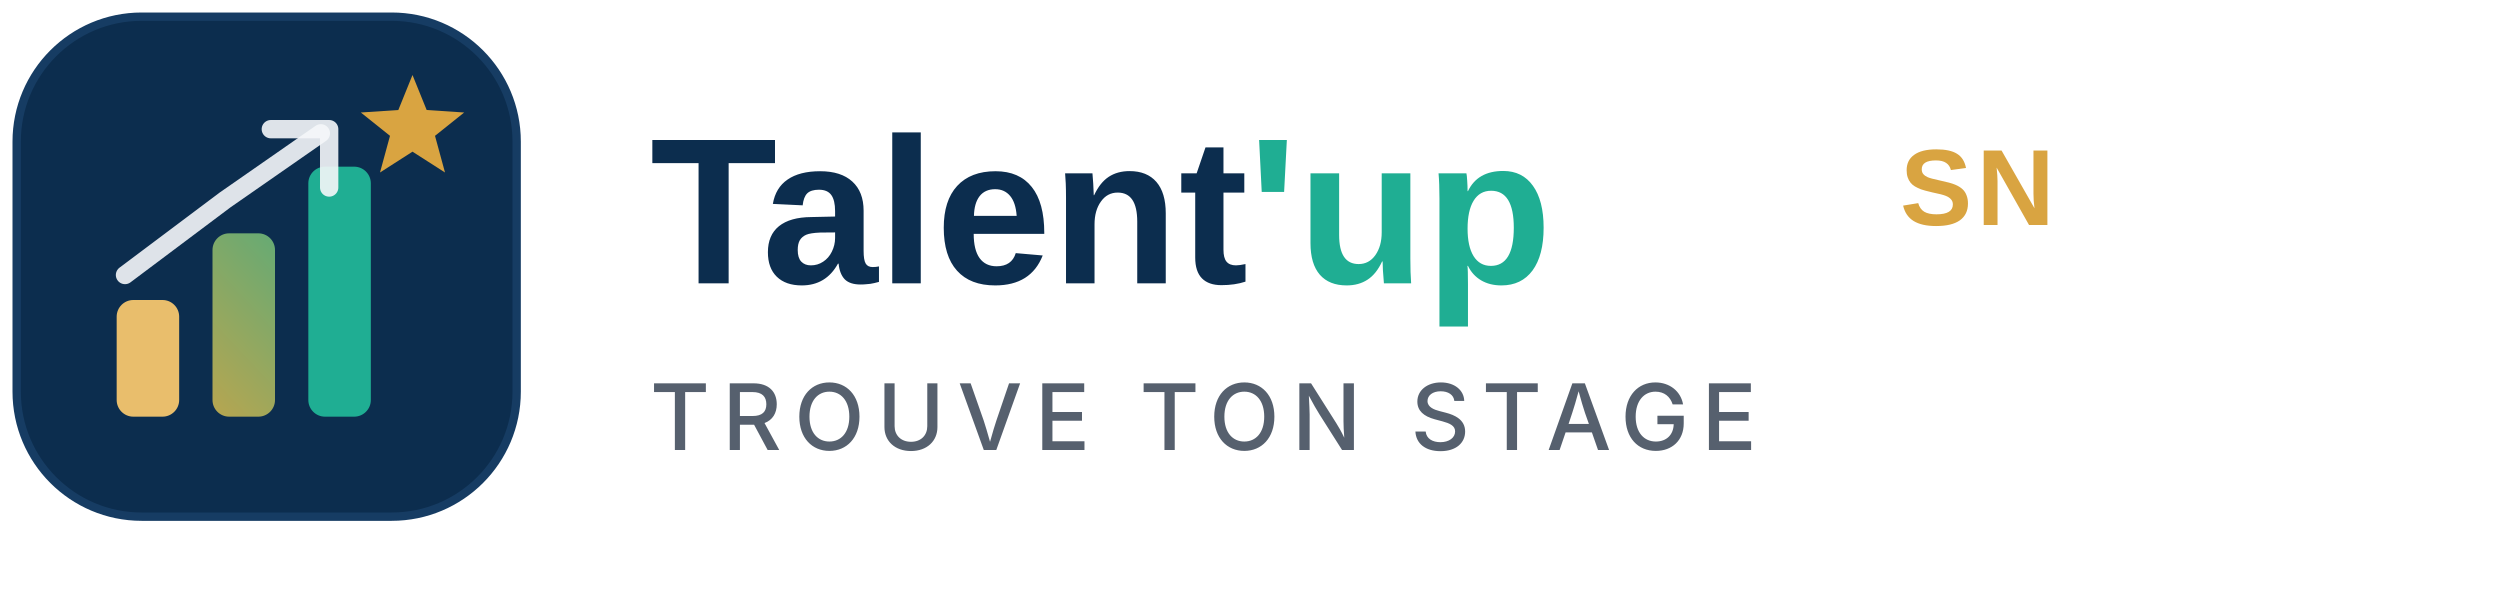
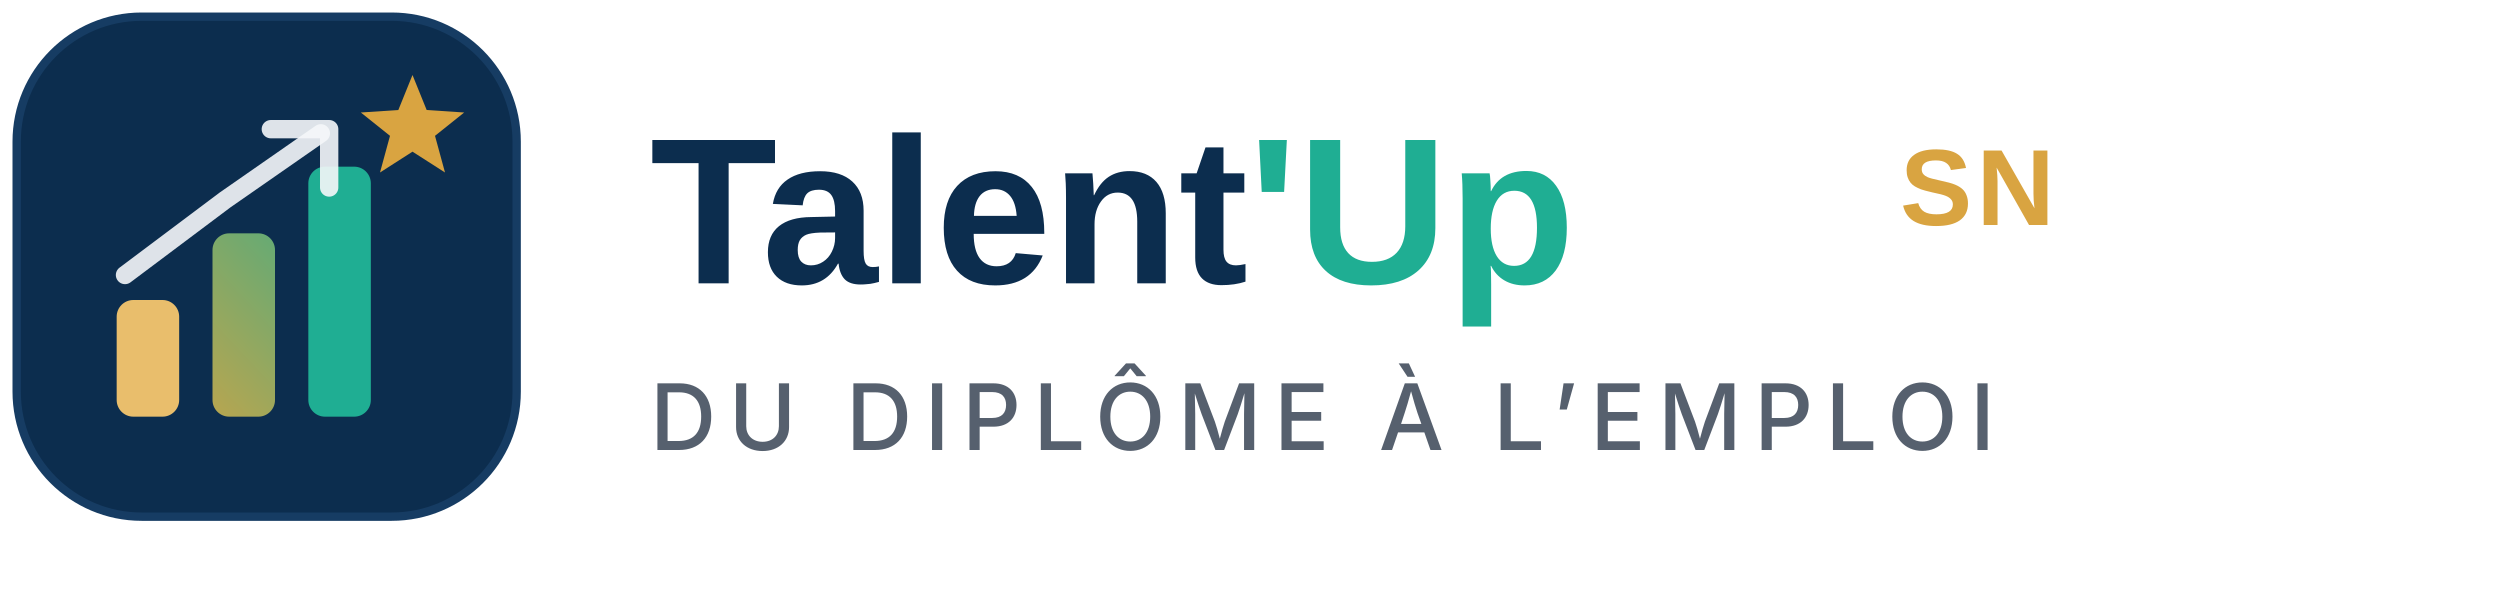
- <svg xmlns="http://www.w3.org/2000/svg" width="300" height="72" viewBox="0 0 300 72" role="img" aria-label="Talent'up SN">
+ <svg xmlns="http://www.w3.org/2000/svg" width="300" height="72" viewBox="0 0 300 72" role="img" aria-label="Talent'Up SN">
  <defs>
    <linearGradient id="tuGradFull" x1="12" y1="48" x2="46" y2="16" gradientUnits="userSpaceOnUse">
      <stop offset="0" stop-color="#D9A441" />
      <stop offset="1" stop-color="#1FAE93" />
    </linearGradient>
  </defs>
  <rect x="2" y="2" width="60" height="60" rx="15" fill="#0C2D4E" />
  <rect x="2" y="2" width="60" height="60" rx="15" fill="none" stroke="#163C63" stroke-width="1" />
  <rect x="14" y="36" width="7.5" height="14" rx="2" fill="#E9BE6C" />
  <rect x="25.5" y="28" width="7.5" height="22" rx="2" fill="url(#tuGradFull)" />
  <rect x="37" y="20" width="7.5" height="30" rx="2" fill="#1FAE93" />
  <path d="M15 33 L27 24 L38.5 16" fill="none" stroke="#F5F7FA" stroke-width="2.2" stroke-linecap="round" stroke-linejoin="round" opacity="0.9" />
  <path d="M32.5 15.5 L39.5 15.5 L39.5 22.5" fill="none" stroke="#F5F7FA" stroke-width="2.2" stroke-linecap="round" stroke-linejoin="round" opacity="0.9" />
  <path d="M49.5 9 L51.2 13.2 L55.7 13.5 L52.2 16.3 L53.4 20.7 L49.5 18.2 L45.6 20.7 L46.8 16.3 L43.3 13.5 L47.8 13.2 Z" fill="#D9A441" />
-   <text x="78" y="34" font-family="Sora, Arial, sans-serif" font-weight="700" font-size="25" fill="#0C2D4E">Talent<tspan fill="#1FAE93">'up</tspan>
+   <text x="78" y="34" font-family="Sora, Arial, sans-serif" font-weight="700" font-size="25" fill="#0C2D4E">Talent<tspan fill="#1FAE93">'Up</tspan>
  </text>
  <text x="228" y="27" font-family="Sora, Arial, sans-serif" font-weight="700" font-size="13" fill="#D9A441" letter-spacing="0.5">SN</text>
-   <text x="78" y="54" font-family="Inter, Arial, sans-serif" font-weight="500" font-size="11" letter-spacing="1.5" fill="#56606E">TROUVE TON STAGE</text>
+   <text x="78" y="54" font-family="Inter, Arial, sans-serif" font-weight="500" font-size="11" letter-spacing="1.5" fill="#56606E">DU DIPLÔME À L’EMPLOI</text>
</svg>
